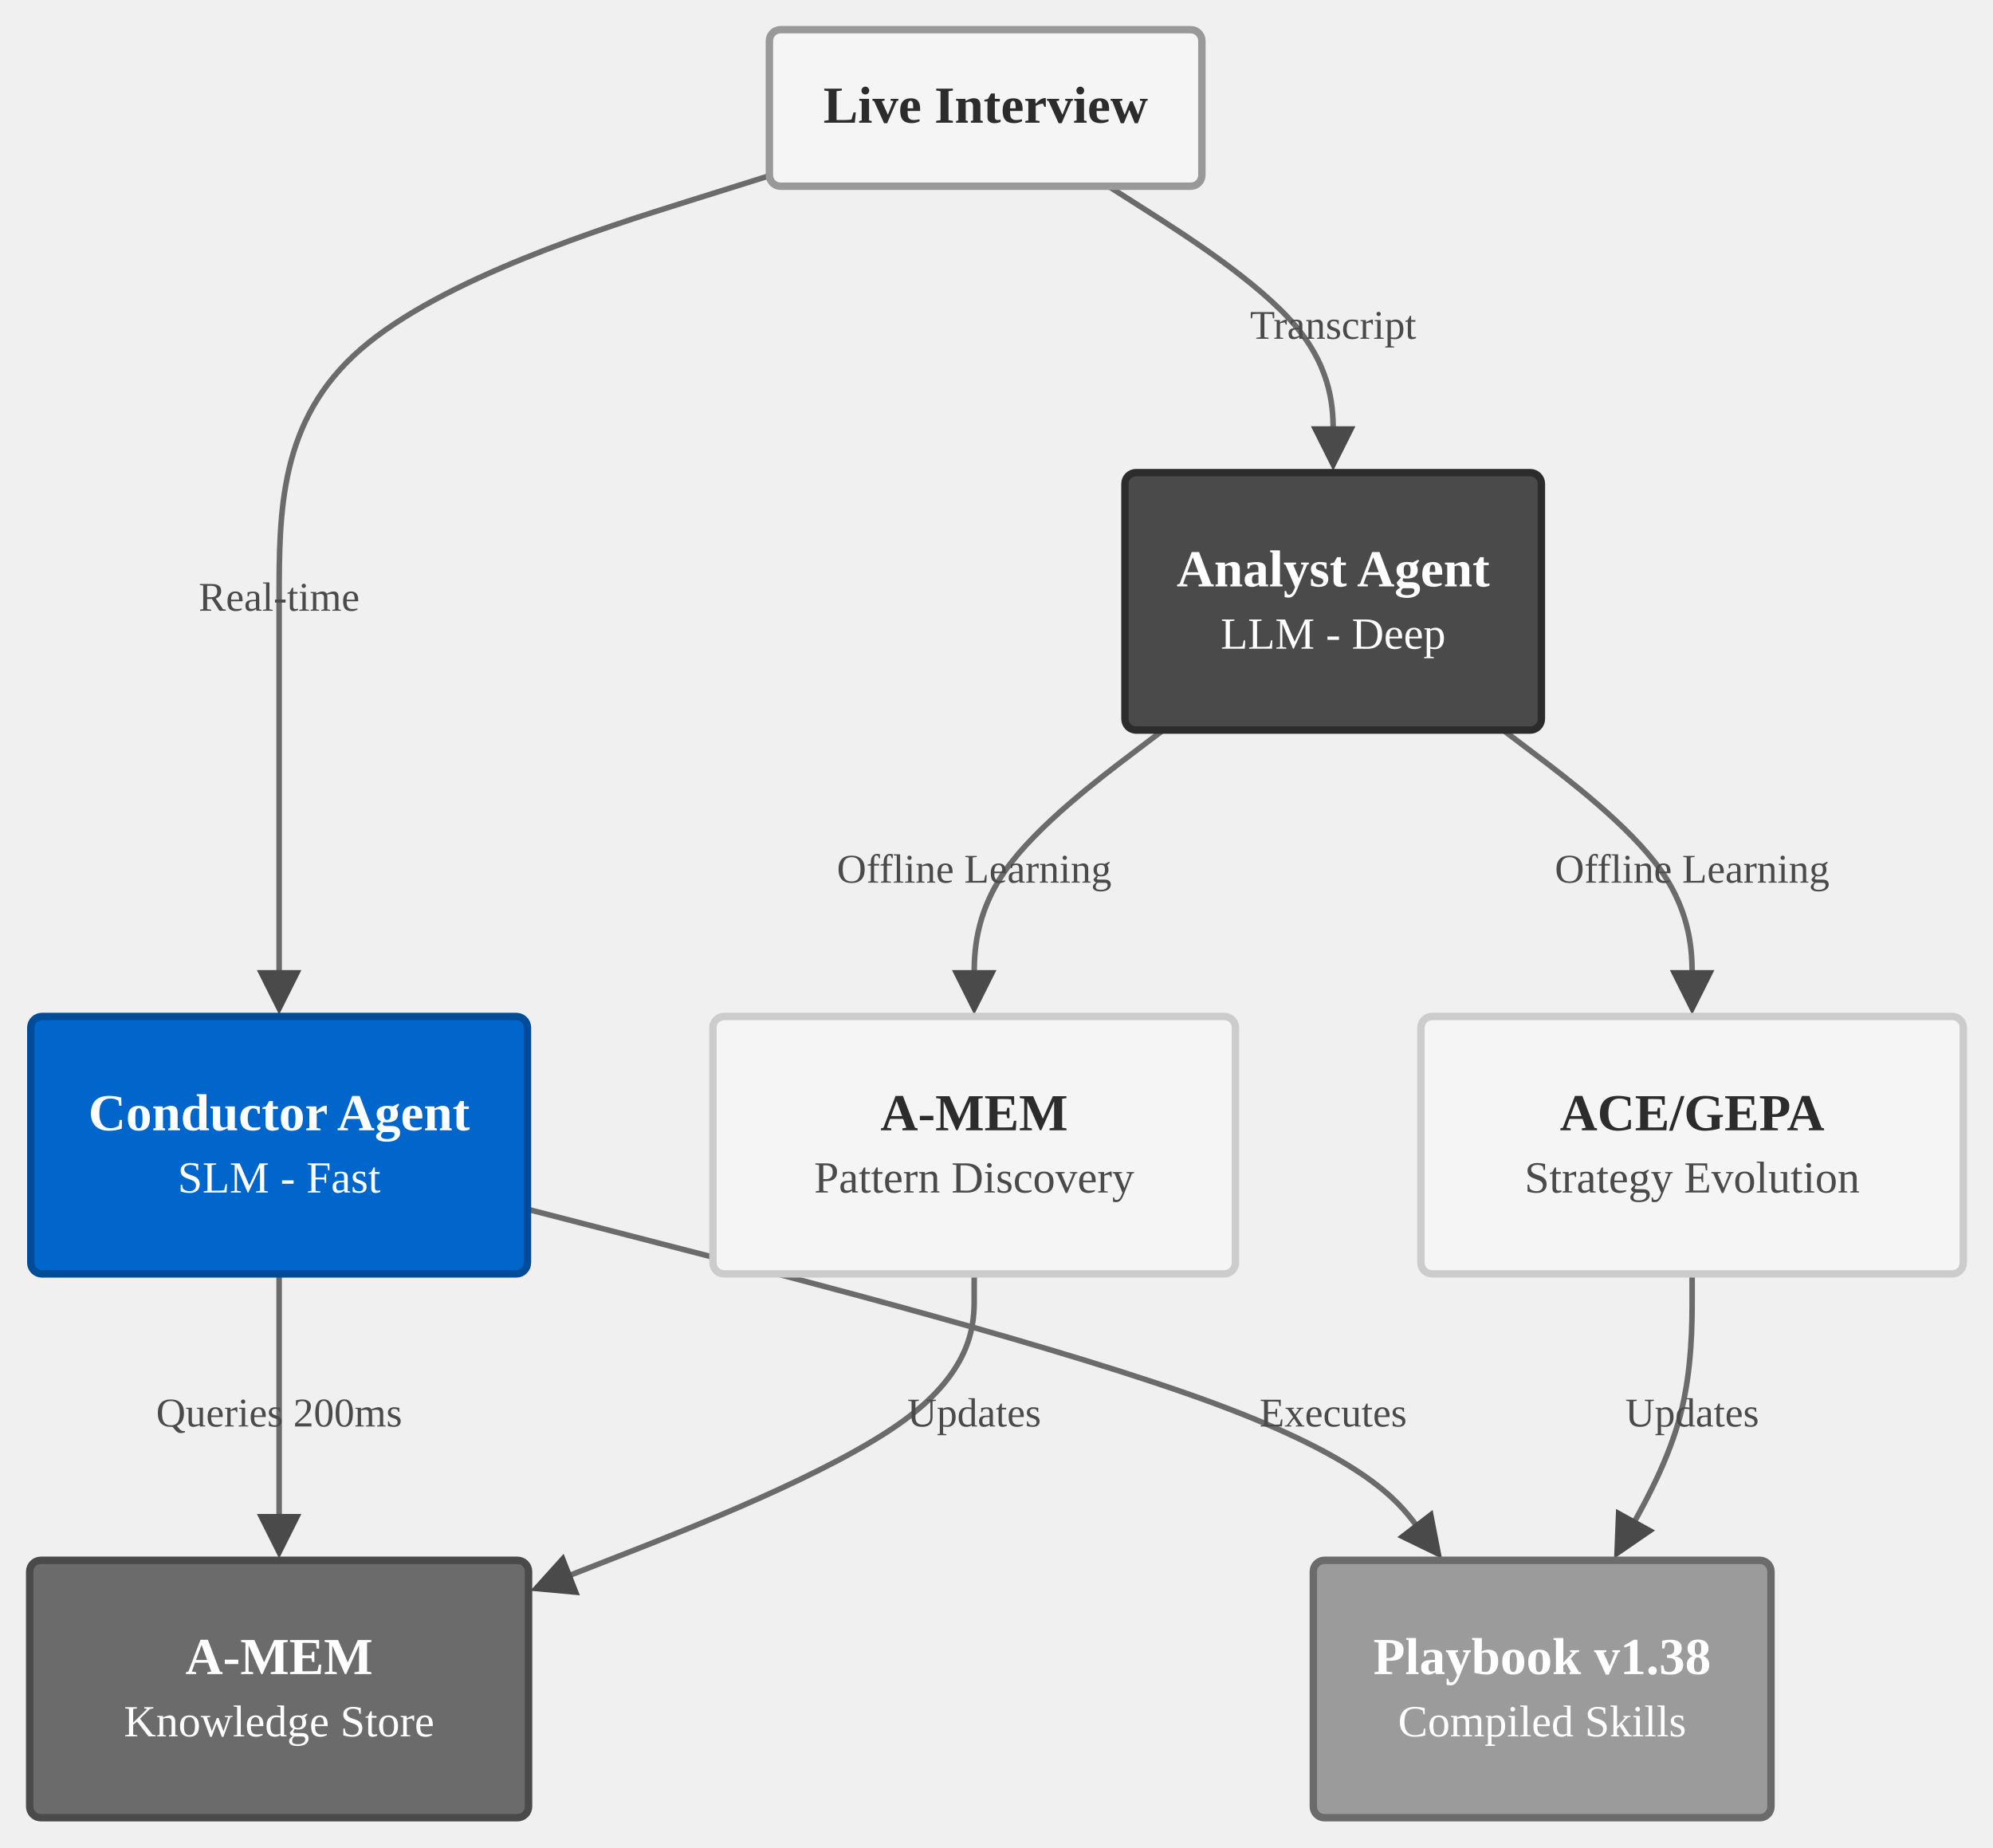
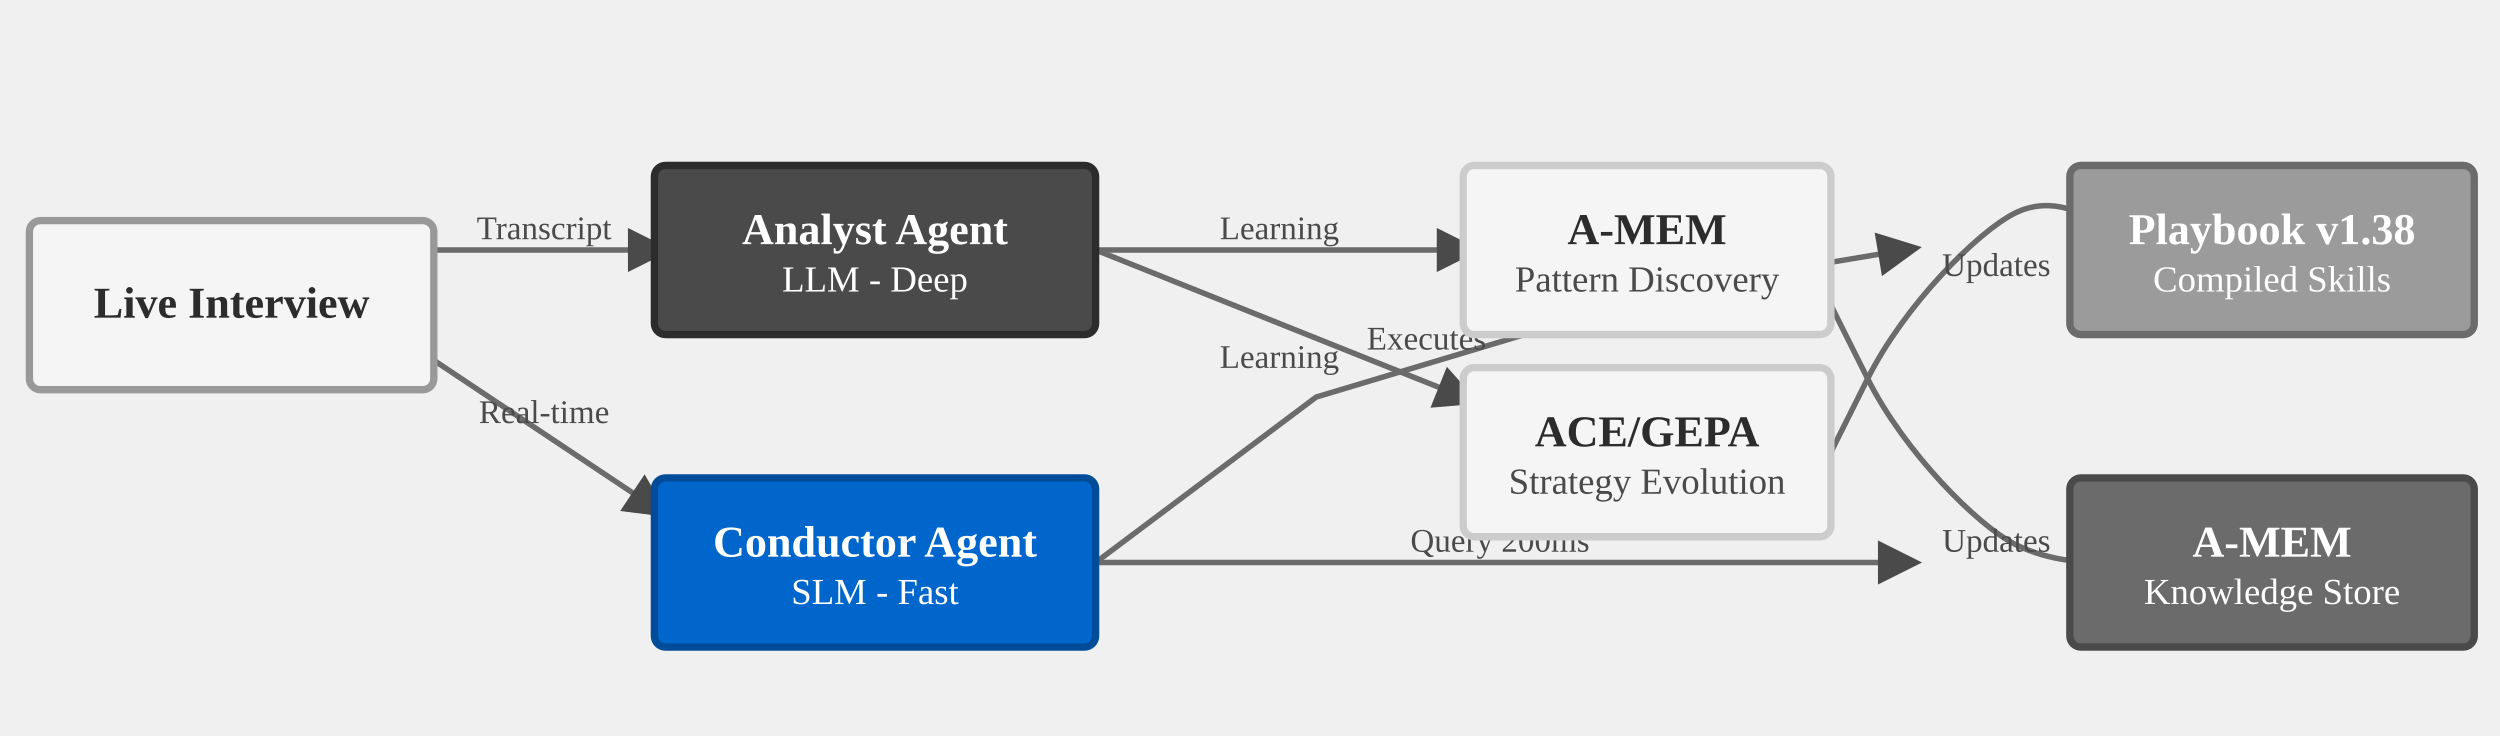
- <svg xmlns="http://www.w3.org/2000/svg" aria-roledescription="flowchart-v2" role="graphics-document document" viewBox="-8 -8 537.133 497.875" style="max-width: 100%; height: auto;" width="100%">
+ <svg xmlns="http://www.w3.org/2000/svg" aria-roledescription="flowchart-v2" role="graphics-document document" viewBox="-8 -8 680 200" style="max-width: 100%; height: auto;" width="100%">
  <style>
-         .diagram-node text { font-family: 'Times New Roman', Times, serif; font-size: 14px; }
-         .edge-label text { font-family: 'Times New Roman', Times, serif; font-size: 12px; }
+         .diagram-node text { font-family: 'Times New Roman', Times, serif; font-size: 12px; }
+         .edge-label text { font-family: 'Times New Roman', Times, serif; font-size: 9px; }
    </style>
  <g>
    <marker orient="auto" markerHeight="12" markerWidth="12" markerUnits="userSpaceOnUse" refY="5" refX="6" viewBox="0 0 10 10" class="marker flowchart" id="flowchart-pointEnd">
      <path style="stroke-width: 1; stroke-dasharray: 1, 0;" class="arrowMarkerPath" d="M 0 0 L 10 5 L 0 10 z" fill="#4A4A4A" />
    </marker>
    <g class="root">
      <g class="edgePaths">
-         <path marker-end="url(#flowchart-pointEnd)" style="fill:none;stroke:#6B6B6B;stroke-width:1.5px;" d="M199.355,39.363L177.334,46.266C155.313,53.169,111.27,66.975,89.248,86.092C67.227,105.208,67.227,129.635,67.227,154.063C67.227,178.49,67.227,202.917,67.227,220.679C67.227,238.442,67.227,249.54,67.227,255.089L67.227,260.638" />
-         <path marker-end="url(#flowchart-pointEnd)" style="fill:none;stroke:#6B6B6B;stroke-width:1.5px;" d="M67.227,335.313L67.227,341.745C67.227,348.177,67.227,361.042,67.227,373.023C67.227,385.004,67.227,396.102,67.227,401.651L67.227,407.2" />
-         <path marker-end="url(#flowchart-pointEnd)" style="fill:none;stroke:#6B6B6B;stroke-width:1.5px;" d="M134.148,317.889L170.34,327.225C206.533,336.561,278.917,355.234,319.514,370.302C360.112,385.37,368.923,396.834,373.329,402.566L377.734,408.298" />
-         <path marker-end="url(#flowchart-pointEnd)" style="fill:none;stroke:#6B6B6B;stroke-width:1.5px;" d="M290.738,42.188L300.832,48.62C310.926,55.052,331.113,67.917,341.207,79.898C351.301,91.879,351.301,102.977,351.301,108.526L351.301,114.075" />
-         <path marker-end="url(#flowchart-pointEnd)" style="fill:none;stroke:#6B6B6B;stroke-width:1.5px;" d="M397.095,188.75L405.587,195.182C414.079,201.615,431.063,214.479,439.555,226.46C448.047,238.442,448.047,249.54,448.047,255.089L448.047,260.638" />
-         <path marker-end="url(#flowchart-pointEnd)" style="fill:none;stroke:#6B6B6B;stroke-width:1.5px;" d="M305.506,188.75L297.014,195.182C288.522,201.615,271.539,214.479,263.047,226.46C254.555,238.442,254.555,249.54,254.555,255.089L254.555,260.638" />
-         <path marker-end="url(#flowchart-pointEnd)" style="fill:none;stroke:#6B6B6B;stroke-width:1.5px;" d="M448.047,335.313L448.047,341.745C448.047,348.177,448.047,361.042,444.925,373.133C441.804,385.224,435.561,396.542,432.44,402.2L429.318,407.859" />
-         <path marker-end="url(#flowchart-pointEnd)" style="fill:none;stroke:#6B6B6B;stroke-width:1.5px;" d="M254.555,335.313L254.555,341.745C254.555,348.177,254.555,361.042,235.36,374.983C216.166,388.924,177.777,403.941,158.583,411.45L139.389,418.958" />
+         <path marker-end="url(#flowchart-pointEnd)" style="fill:none;stroke:#6B6B6B;stroke-width:1.5px;" d="M110,60L140,60L170,60" />
+         <path marker-end="url(#flowchart-pointEnd)" style="fill:none;stroke:#6B6B6B;stroke-width:1.5px;" d="M110,90L140,110L170,130" />
+         <path marker-end="url(#flowchart-pointEnd)" style="fill:none;stroke:#6B6B6B;stroke-width:1.5px;" d="M290,145L400,145L510,145" />
+         <path marker-end="url(#flowchart-pointEnd)" style="fill:none;stroke:#6B6B6B;stroke-width:1.5px;" d="M290,145L350,100L450,70L510,60" />
+         <path marker-end="url(#flowchart-pointEnd)" style="fill:none;stroke:#6B6B6B;stroke-width:1.5px;" d="M290,60L340,60L390,60" />
+         <path marker-end="url(#flowchart-pointEnd)" style="fill:none;stroke:#6B6B6B;stroke-width:1.5px;" d="M290,60L340,80L390,100" />
+         <path marker-end="url(#flowchart-pointEnd)" style="fill:none;stroke:#6B6B6B;stroke-width:1.5px;" d="M490,75L500,95C510,115,530,135,540,140C550,145,560,145,565,145L570,145" />
+         <path marker-end="url(#flowchart-pointEnd)" style="fill:none;stroke:#6B6B6B;stroke-width:1.5px;" d="M490,115L500,95C510,75,530,55,540,50C550,45,560,50,565,55L570,60" />
      </g>
      <g class="edgeLabels">
-         <g transform="translate(67.22656, 154.0625)" class="edgeLabel">
-           <text x="0" y="0" text-anchor="middle" dominant-baseline="middle" style="font-size: 11px; fill: #4A4A4A;">Real-time</text>
+         <g transform="translate(140, 55)" class="edgeLabel">
+           <text x="0" y="0" text-anchor="middle" dominant-baseline="middle" style="font-size: 9px; fill: #4A4A4A;">Transcript</text>
        </g>
-         <g transform="translate(67.22656, 373.9062)" class="edgeLabel">
-           <text x="0" y="0" text-anchor="middle" dominant-baseline="middle" style="font-size: 11px; fill: #4A4A4A;">Queries 200ms</text>
+         <g transform="translate(140, 105)" class="edgeLabel">
+           <text x="0" y="0" text-anchor="middle" dominant-baseline="middle" style="font-size: 9px; fill: #4A4A4A;">Real-time</text>
        </g>
-         <g transform="translate(351.3008, 373.9062)" class="edgeLabel">
-           <text x="0" y="0" text-anchor="middle" dominant-baseline="middle" style="font-size: 11px; fill: #4A4A4A;">Executes</text>
+         <g transform="translate(400, 140)" class="edgeLabel">
+           <text x="0" y="0" text-anchor="middle" dominant-baseline="middle" style="font-size: 9px; fill: #4A4A4A;">Query 200ms</text>
        </g>
-         <g transform="translate(351.3008, 80.78125)" class="edgeLabel">
-           <text x="0" y="0" text-anchor="middle" dominant-baseline="middle" style="font-size: 11px; fill: #4A4A4A;">Transcript</text>
+         <g transform="translate(380, 85)" class="edgeLabel">
+           <text x="0" y="0" text-anchor="middle" dominant-baseline="middle" style="font-size: 9px; fill: #4A4A4A;">Executes</text>
        </g>
-         <g transform="translate(448.0469, 227.3438)" class="edgeLabel">
-           <text x="0" y="0" text-anchor="middle" dominant-baseline="middle" style="font-size: 11px; fill: #4A4A4A;">Offline Learning</text>
+         <g transform="translate(340, 55)" class="edgeLabel">
+           <text x="0" y="0" text-anchor="middle" dominant-baseline="middle" style="font-size: 9px; fill: #4A4A4A;">Learning</text>
        </g>
-         <g transform="translate(254.5547, 227.3438)" class="edgeLabel">
-           <text x="0" y="0" text-anchor="middle" dominant-baseline="middle" style="font-size: 11px; fill: #4A4A4A;">Offline Learning</text>
+         <g transform="translate(340, 90)" class="edgeLabel">
+           <text x="0" y="0" text-anchor="middle" dominant-baseline="middle" style="font-size: 9px; fill: #4A4A4A;">Learning</text>
        </g>
-         <g transform="translate(448.0469, 373.9062)" class="edgeLabel">
-           <text x="0" y="0" text-anchor="middle" dominant-baseline="middle" style="font-size: 11px; fill: #4A4A4A;">Updates</text>
+         <g transform="translate(535, 140)" class="edgeLabel">
+           <text x="0" y="0" text-anchor="middle" dominant-baseline="middle" style="font-size: 9px; fill: #4A4A4A;">Updates</text>
        </g>
-         <g transform="translate(254.5547, 373.9062)" class="edgeLabel">
-           <text x="0" y="0" text-anchor="middle" dominant-baseline="middle" style="font-size: 11px; fill: #4A4A4A;">Updates</text>
+         <g transform="translate(535, 65)" class="edgeLabel">
+           <text x="0" y="0" text-anchor="middle" dominant-baseline="middle" style="font-size: 9px; fill: #4A4A4A;">Updates</text>
        </g>
      </g>
      <g class="nodes">
-         <g transform="translate(257.6367, 21.09375)">
-           <rect height="42.188" width="116.562" y="-21.094" x="-58.281" ry="3" rx="3" style="fill:#F5F5F5;stroke:#999999;stroke-width:2px;" />
-           <text x="0" y="0" text-anchor="middle" dominant-baseline="middle" style="font-size: 14px; font-weight: 600; fill: #2C2C2C;">Live Interview</text>
+         <g transform="translate(55, 75)">
+           <rect height="46" width="110" y="-23" x="-55" ry="3" rx="3" style="fill:#F5F5F5;stroke:#999999;stroke-width:2px;" />
+           <text x="0" y="0" text-anchor="middle" dominant-baseline="middle" style="font-size: 12px; font-weight: 600; fill: #2C2C2C;">Live Interview</text>
        </g>
-         <g transform="translate(67.22656, 300.625)">
-           <rect height="69.375" width="133.844" y="-34.688" x="-66.922" ry="3" rx="3" style="fill:#0066CC;stroke:#004C99;stroke-width:2px;" />
-           <text x="0" y="-8" text-anchor="middle" dominant-baseline="middle" style="font-size: 14px; font-weight: 600; fill: white;">Conductor Agent</text>
-           <text x="0" y="10" text-anchor="middle" dominant-baseline="middle" style="font-size: 12px; fill: white;">SLM - Fast</text>
+         <g transform="translate(230, 60)">
+           <rect height="46" width="120" y="-23" x="-60" ry="3" rx="3" style="fill:#4A4A4A;stroke:#2C2C2C;stroke-width:2px;" />
+           <text x="0" y="-5" text-anchor="middle" dominant-baseline="middle" style="font-size: 12px; font-weight: 600; fill: white;">Analyst Agent</text>
+           <text x="0" y="9" text-anchor="middle" dominant-baseline="middle" style="font-size: 10px; fill: white;">LLM - Deep</text>
        </g>
-         <g transform="translate(67.22656, 447.1875)">
-           <rect height="69.375" width="134.453" y="-34.688" x="-67.227" ry="3" rx="3" style="fill:#6B6B6B;stroke:#4A4A4A;stroke-width:2px;" />
-           <text x="0" y="-8" text-anchor="middle" dominant-baseline="middle" style="font-size: 14px; font-weight: 600; fill: white;">A-MEM</text>
-           <text x="0" y="10" text-anchor="middle" dominant-baseline="middle" style="font-size: 12px; fill: white;">Knowledge Store</text>
+         <g transform="translate(230, 145)">
+           <rect height="46" width="120" y="-23" x="-60" ry="3" rx="3" style="fill:#0066CC;stroke:#004C99;stroke-width:2px;" />
+           <text x="0" y="-5" text-anchor="middle" dominant-baseline="middle" style="font-size: 12px; font-weight: 600; fill: white;">Conductor Agent</text>
+           <text x="0" y="9" text-anchor="middle" dominant-baseline="middle" style="font-size: 10px; fill: white;">SLM - Fast</text>
        </g>
-         <g transform="translate(407.625, 447.1875)">
-           <rect height="69.375" width="123.344" y="-34.688" x="-61.672" ry="3" rx="3" style="fill:#9B9B9B;stroke:#6B6B6B;stroke-width:2px;" />
-           <text x="0" y="-8" text-anchor="middle" dominant-baseline="middle" style="font-size: 14px; font-weight: 600; fill: white;">Playbook v1.38</text>
-           <text x="0" y="10" text-anchor="middle" dominant-baseline="middle" style="font-size: 12px; fill: white;">Compiled Skills</text>
+         <g transform="translate(440, 60)">
+           <rect height="46" width="100" y="-23" x="-50" ry="3" rx="3" style="fill:#F5F5F5;stroke:#CCCCCC;stroke-width:2px;" />
+           <text x="0" y="-5" text-anchor="middle" dominant-baseline="middle" style="font-size: 12px; font-weight: 600; fill: #2C2C2C;">A-MEM</text>
+           <text x="0" y="9" text-anchor="middle" dominant-baseline="middle" style="font-size: 10px; fill: #4A4A4A;">Pattern Discovery</text>
        </g>
-         <g transform="translate(351.3008, 154.0625)">
-           <rect height="69.375" width="112.234" y="-34.688" x="-56.117" ry="3" rx="3" style="fill:#4A4A4A;stroke:#2C2C2C;stroke-width:2px;" />
-           <text x="0" y="-8" text-anchor="middle" dominant-baseline="middle" style="font-size: 14px; font-weight: 600; fill: white;">Analyst Agent</text>
-           <text x="0" y="10" text-anchor="middle" dominant-baseline="middle" style="font-size: 12px; fill: white;">LLM - Deep</text>
+         <g transform="translate(440, 115)">
+           <rect height="46" width="100" y="-23" x="-50" ry="3" rx="3" style="fill:#F5F5F5;stroke:#CCCCCC;stroke-width:2px;" />
+           <text x="0" y="-5" text-anchor="middle" dominant-baseline="middle" style="font-size: 12px; font-weight: 600; fill: #2C2C2C;">ACE/GEPA</text>
+           <text x="0" y="9" text-anchor="middle" dominant-baseline="middle" style="font-size: 10px; fill: #4A4A4A;">Strategy Evolution</text>
        </g>
-         <g transform="translate(448.0469, 300.625)">
-           <rect height="69.375" width="146.172" y="-34.688" x="-73.086" ry="3" rx="3" style="fill:#F5F5F5;stroke:#CCCCCC;stroke-width:2px;" />
-           <text x="0" y="-8" text-anchor="middle" dominant-baseline="middle" style="font-size: 14px; font-weight: 600; fill: #2C2C2C;">ACE/GEPA</text>
-           <text x="0" y="10" text-anchor="middle" dominant-baseline="middle" style="font-size: 12px; fill: #4A4A4A;">Strategy Evolution</text>
+         <g transform="translate(610, 60)">
+           <rect height="46" width="110" y="-23" x="-55" ry="3" rx="3" style="fill:#9B9B9B;stroke:#6B6B6B;stroke-width:2px;" />
+           <text x="0" y="-5" text-anchor="middle" dominant-baseline="middle" style="font-size: 12px; font-weight: 600; fill: white;">Playbook v1.38</text>
+           <text x="0" y="9" text-anchor="middle" dominant-baseline="middle" style="font-size: 10px; fill: white;">Compiled Skills</text>
        </g>
-         <g transform="translate(254.5547, 300.625)">
-           <rect height="69.375" width="140.812" y="-34.688" x="-70.406" ry="3" rx="3" style="fill:#F5F5F5;stroke:#CCCCCC;stroke-width:2px;" />
-           <text x="0" y="-8" text-anchor="middle" dominant-baseline="middle" style="font-size: 14px; font-weight: 600; fill: #2C2C2C;">A-MEM</text>
-           <text x="0" y="10" text-anchor="middle" dominant-baseline="middle" style="font-size: 12px; fill: #4A4A4A;">Pattern Discovery</text>
+         <g transform="translate(610, 145)">
+           <rect height="46" width="110" y="-23" x="-55" ry="3" rx="3" style="fill:#6B6B6B;stroke:#4A4A4A;stroke-width:2px;" />
+           <text x="0" y="-5" text-anchor="middle" dominant-baseline="middle" style="font-size: 12px; font-weight: 600; fill: white;">A-MEM</text>
+           <text x="0" y="9" text-anchor="middle" dominant-baseline="middle" style="font-size: 10px; fill: white;">Knowledge Store</text>
        </g>
      </g>
    </g>
  </g>
</svg>
